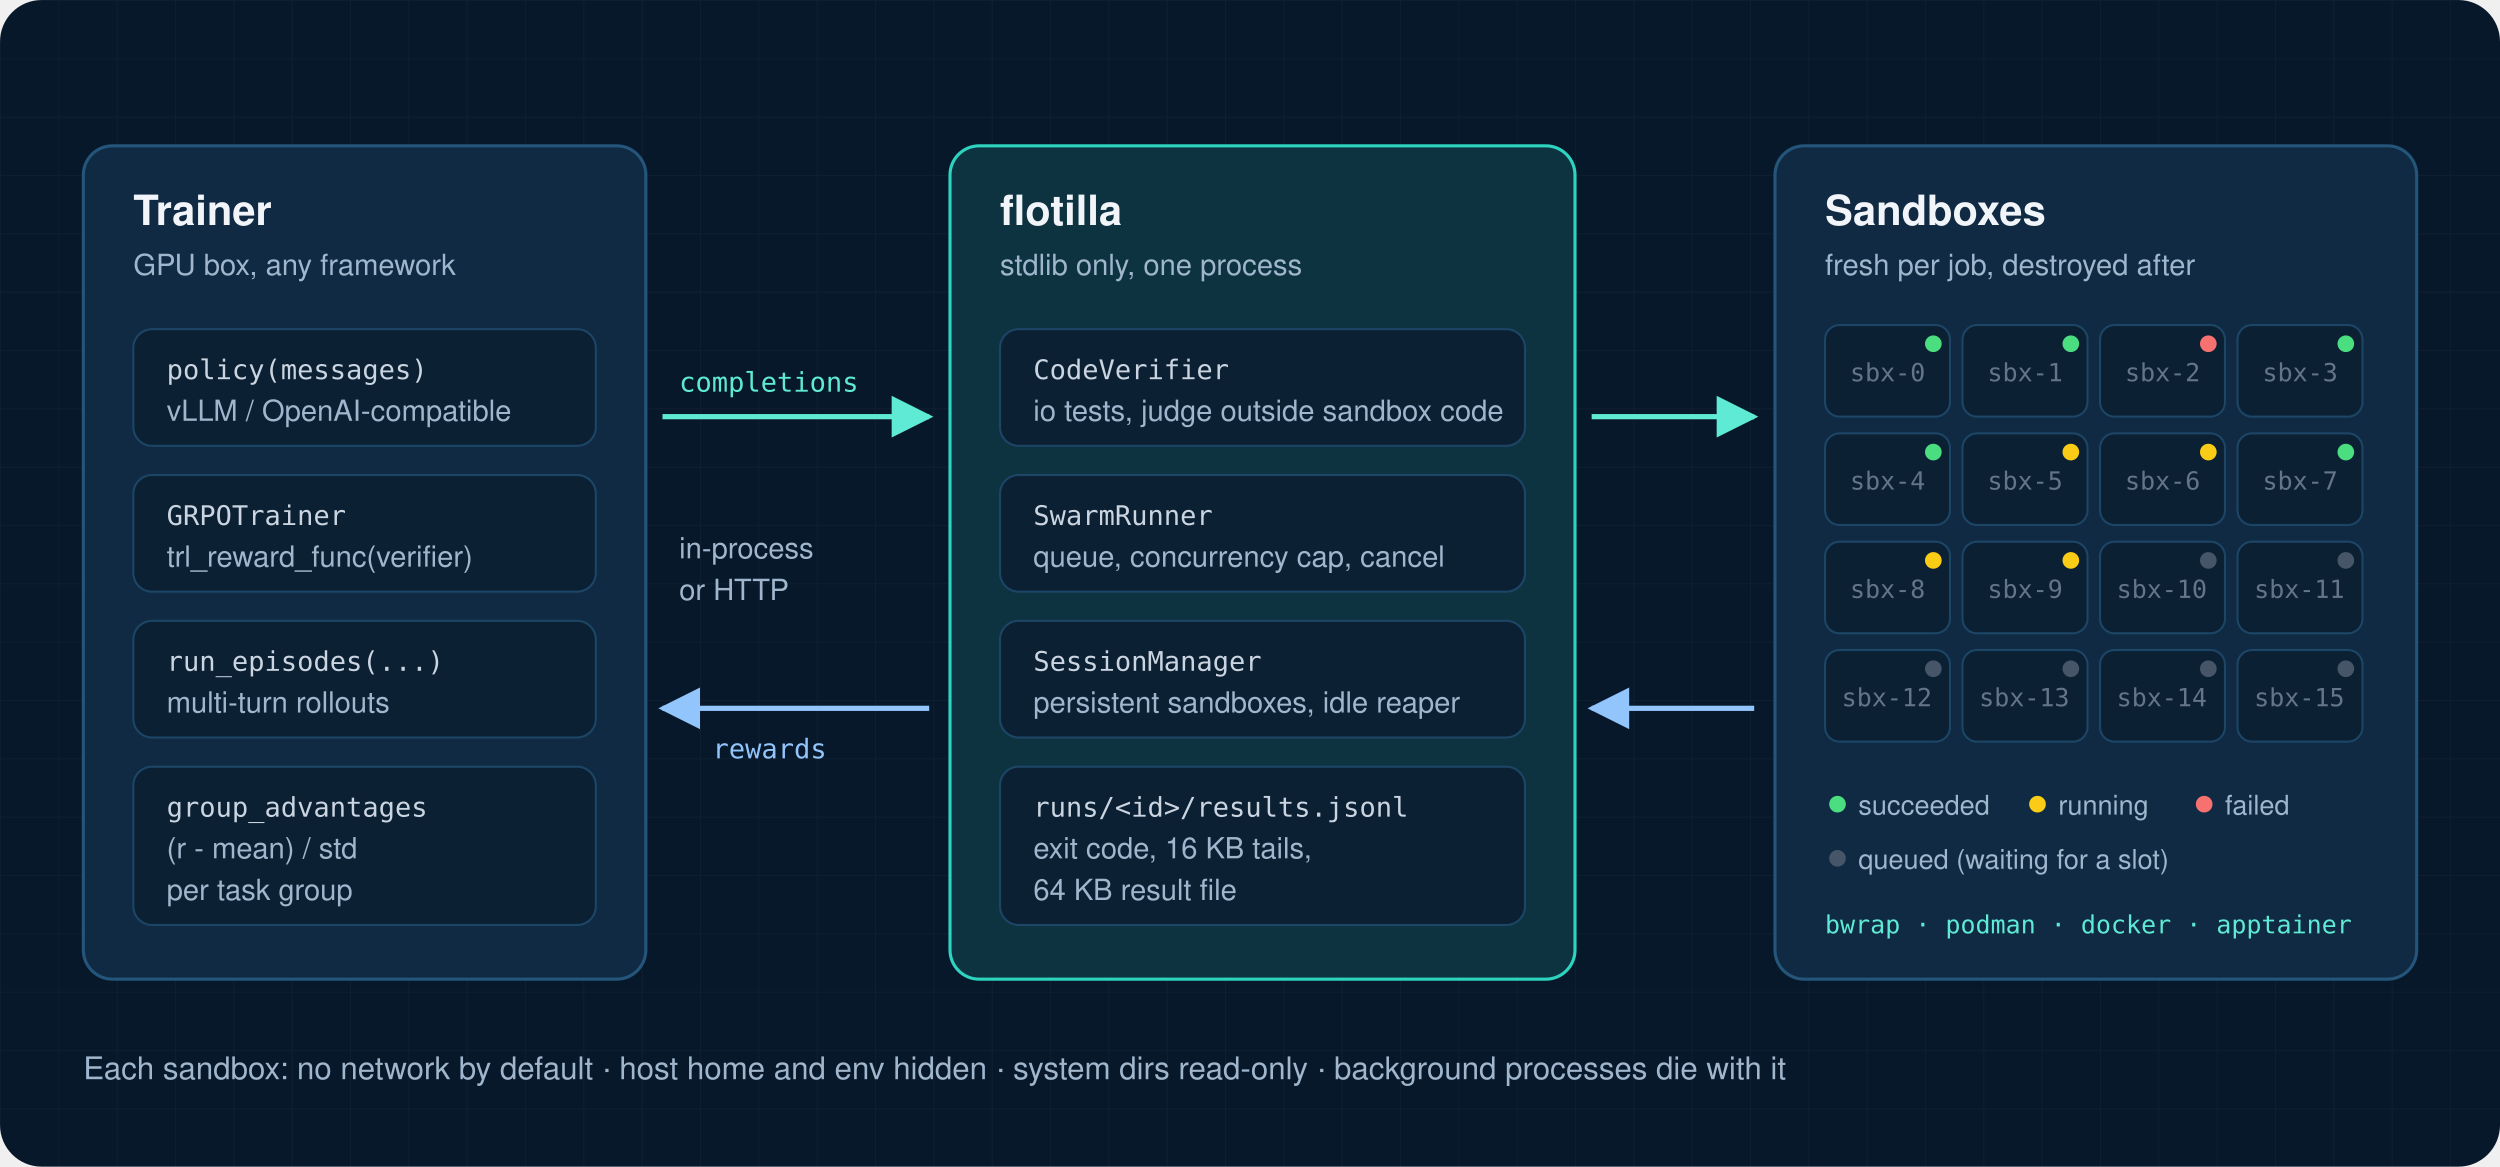
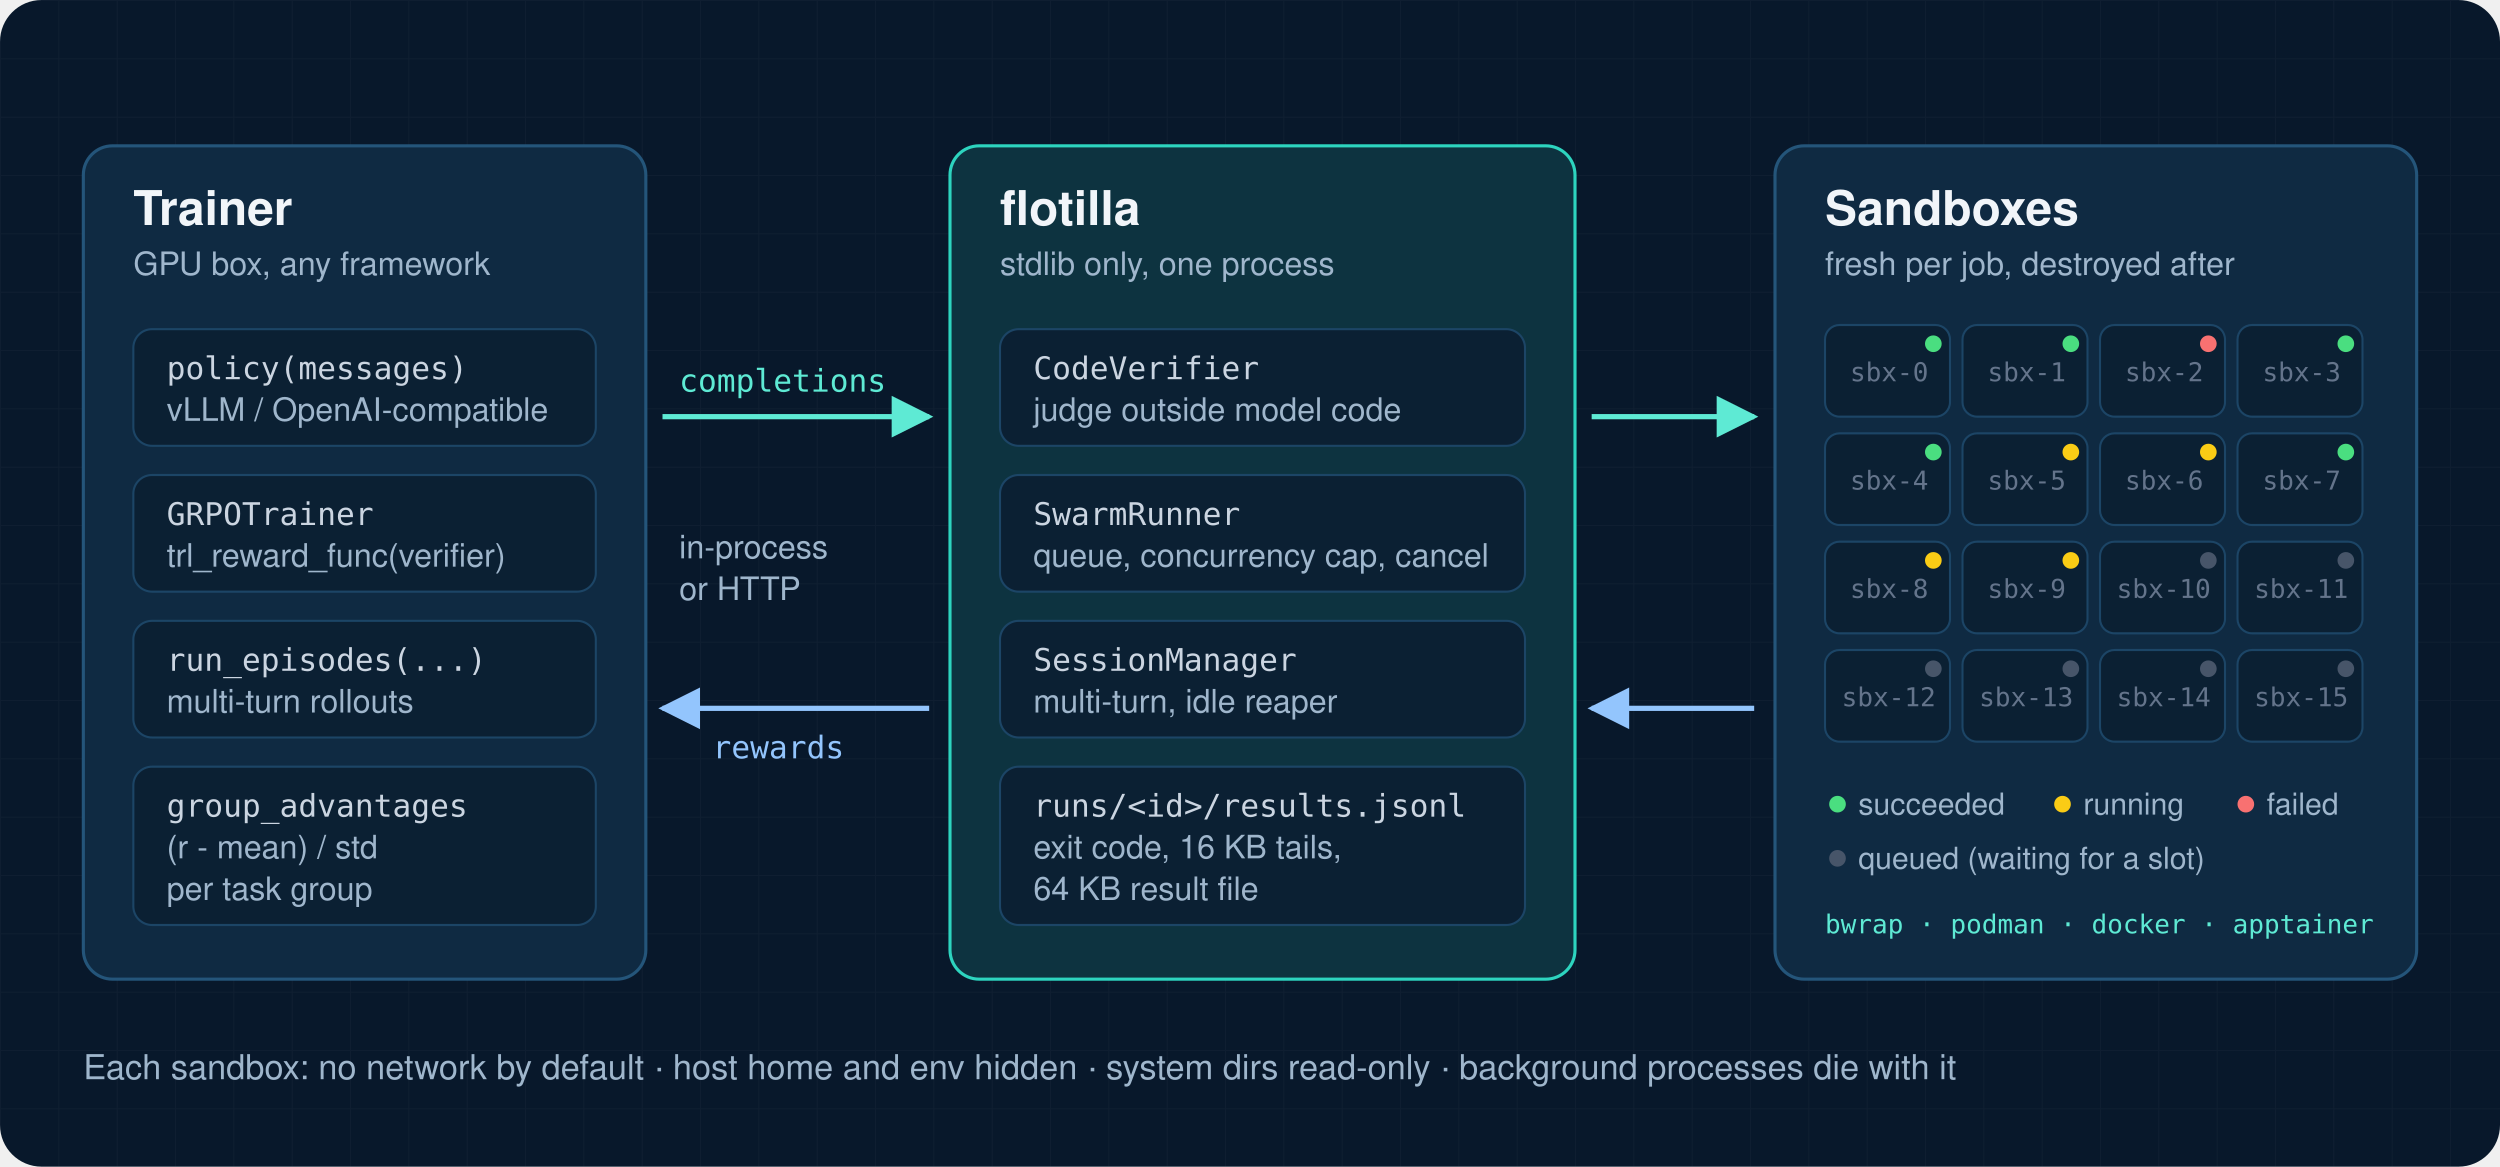
<svg xmlns="http://www.w3.org/2000/svg" viewBox="0 0 1200 560" width="1200" height="560" role="img" aria-labelledby="t d">
  <defs>
    <marker id="ah" viewBox="0 0 10 10" refX="9" refY="5" markerWidth="8" markerHeight="8" orient="auto-start-reverse">
      <path d="M0 0L10 5L0 10z" fill="#5eead4" />
    </marker>
    <marker id="ahm" viewBox="0 0 10 10" refX="9" refY="5" markerWidth="8" markerHeight="8" orient="auto-start-reverse">
      <path d="M0 0L10 5L0 10z" fill="#93c5fd" />
    </marker>
    <pattern id="grid" width="28" height="28" patternUnits="userSpaceOnUse">
      <path d="M28 0H0V28" fill="none" stroke="#ffffff" stroke-opacity="0.03" />
    </pattern>
  </defs>
  <style>
    .sans { font-family: -apple-system, BlinkMacSystemFont, 'Segoe UI', 'Ubuntu Sans', Helvetica, Arial, sans-serif; }
    .mono { font-family: ui-monospace, SFMono-Regular, Menlo, Consolas, 'DejaVu Sans Mono', monospace; }
-     .h { font-size: 20px; font-weight: 700; fill: #f1f5f9; }
-     .s { font-size: 14px; fill: #9fb6cc; }
-     .m { font-size: 13px; fill: #cbd5e1; }
-     .lbl { font-size: 13px; fill: #5eead4; }
-     .lblb { font-size: 13px; fill: #93c5fd; }
+     .h { font-size: 23px; font-weight: 700; fill: #f1f5f9; }
+     .s { font-size: 15.5px; fill: #9fb6cc; }
+     .m { font-size: 15px; fill: #cbd5e1; }
+     .lbl { font-size: 15px; fill: #5eead4; }
+     .lblb { font-size: 15px; fill: #93c5fd; }
    .card { fill: #0f2a42; stroke: #24557a; stroke-width: 1.5; }
    .row { fill: #0b2033; stroke: #1c4566; }
  </style>
  <rect width="1200" height="560" rx="20" fill="#08182b" />
  <rect width="1200" height="560" rx="20" fill="url(#grid)" />
  <g class="sans">
    <rect class="card" x="40" y="70" width="270" height="400" rx="14" />
    <text class="h" x="64" y="108">Trainer</text>
    <text class="s" x="64" y="132">GPU box, any framework</text>
    <rect class="row" x="64" y="158" width="222" height="56" rx="9" />
    <text class="m mono" x="80" y="182">policy(messages)</text>
    <text class="s" x="80" y="202">vLLM / OpenAI-compatible</text>
    <rect class="row" x="64" y="228" width="222" height="56" rx="9" />
    <text class="m mono" x="80" y="252">GRPOTrainer</text>
    <text class="s" x="80" y="272">trl_reward_func(verifier)</text>
    <rect class="row" x="64" y="298" width="222" height="56" rx="9" />
    <text class="m mono" x="80" y="322">run_episodes(...)</text>
    <text class="s" x="80" y="342">multi-turn rollouts</text>
    <rect class="row" x="64" y="368" width="222" height="76" rx="9" />
    <text class="m mono" x="80" y="392">group_advantages</text>
    <text class="s" x="80" y="412">(r - mean) / std</text>
    <text class="s" x="80" y="432">per task group</text>
  </g>
  <g class="mono">
    <path d="M318 200H446" stroke="#5eead4" stroke-width="2.5" fill="none" marker-end="url(#ah)" />
    <text class="lbl" x="326" y="188">completions</text>
    <path d="M446 340H318" stroke="#93c5fd" stroke-width="2.5" fill="none" marker-end="url(#ahm)" />
    <text class="lblb" x="342" y="364">rewards</text>
    <text class="s sans" x="326" y="268">in-process</text>
    <text class="s sans" x="326" y="288">or HTTP</text>
  </g>
  <g class="sans">
    <rect x="456" y="70" width="300" height="400" rx="14" fill="#0d3340" stroke="#2dd4bf" stroke-width="1.5" />
    <text class="h" x="480" y="108">flotilla</text>
    <text class="s" x="480" y="132">stdlib only, one process</text>
    <rect class="row" x="480" y="158" width="252" height="56" rx="9" />
    <text class="m mono" x="496" y="182">CodeVerifier</text>
-     <text class="s" x="496" y="202">io tests, judge outside sandbox code</text>
+     <text class="s" x="496" y="202">judge outside model code</text>
    <rect class="row" x="480" y="228" width="252" height="56" rx="9" />
    <text class="m mono" x="496" y="252">SwarmRunner</text>
    <text class="s" x="496" y="272">queue, concurrency cap, cancel</text>
    <rect class="row" x="480" y="298" width="252" height="56" rx="9" />
    <text class="m mono" x="496" y="322">SessionManager</text>
-     <text class="s" x="496" y="342">persistent sandboxes, idle reaper</text>
+     <text class="s" x="496" y="342">multi-turn, idle reaper</text>
    <rect class="row" x="480" y="368" width="252" height="76" rx="9" />
    <text class="m mono" x="496" y="392">runs/&lt;id&gt;/results.jsonl</text>
    <text class="s" x="496" y="412">exit code, 16 KB tails,</text>
    <text class="s" x="496" y="432">64 KB result file</text>
  </g>
  <path d="M764 200H842" stroke="#5eead4" stroke-width="2.5" fill="none" marker-end="url(#ah)" />
  <path d="M842 340H764" stroke="#93c5fd" stroke-width="2.5" fill="none" marker-end="url(#ahm)" />
  <g class="sans">
    <rect class="card" x="852" y="70" width="308" height="400" rx="14" />
    <text class="h" x="876" y="108">Sandboxes</text>
    <text class="s" x="876" y="132">fresh per job, destroyed after</text>
  </g>
-   <g class="mono" font-size="12">
+   <g class="mono" font-size="12.5">
    <g fill="#0b2033" stroke="#1c4566">
      <rect x="876" y="156" width="60" height="44" rx="7" />
      <rect x="942" y="156" width="60" height="44" rx="7" />
      <rect x="1008" y="156" width="60" height="44" rx="7" />
      <rect x="1074" y="156" width="60" height="44" rx="7" />
      <rect x="876" y="208" width="60" height="44" rx="7" />
      <rect x="942" y="208" width="60" height="44" rx="7" />
      <rect x="1008" y="208" width="60" height="44" rx="7" />
      <rect x="1074" y="208" width="60" height="44" rx="7" />
      <rect x="876" y="260" width="60" height="44" rx="7" />
      <rect x="942" y="260" width="60" height="44" rx="7" />
      <rect x="1008" y="260" width="60" height="44" rx="7" />
      <rect x="1074" y="260" width="60" height="44" rx="7" />
      <rect x="876" y="312" width="60" height="44" rx="7" />
      <rect x="942" y="312" width="60" height="44" rx="7" />
      <rect x="1008" y="312" width="60" height="44" rx="7" />
      <rect x="1074" y="312" width="60" height="44" rx="7" />
    </g>
    <g fill="#64748b">
      <text x="888" y="183">sbx-0</text>
      <text x="954" y="183">sbx-1</text>
      <text x="1020" y="183">sbx-2</text>
      <text x="1086" y="183">sbx-3</text>
      <text x="888" y="235">sbx-4</text>
      <text x="954" y="235">sbx-5</text>
      <text x="1020" y="235">sbx-6</text>
      <text x="1086" y="235">sbx-7</text>
      <text x="888" y="287">sbx-8</text>
      <text x="954" y="287">sbx-9</text>
      <text x="1016" y="287">sbx-10</text>
      <text x="1082" y="287">sbx-11</text>
      <text x="884" y="339">sbx-12</text>
      <text x="950" y="339">sbx-13</text>
      <text x="1016" y="339">sbx-14</text>
      <text x="1082" y="339">sbx-15</text>
    </g>
    <g>
      <circle cx="928" cy="165" r="4" fill="#4ade80" />
      <circle cx="994" cy="165" r="4" fill="#4ade80" />
      <circle cx="1060" cy="165" r="4" fill="#f87171" />
      <circle cx="1126" cy="165" r="4" fill="#4ade80" />
      <circle cx="928" cy="217" r="4" fill="#4ade80" />
      <circle cx="994" cy="217" r="4" fill="#facc15" />
      <circle cx="1060" cy="217" r="4" fill="#facc15" />
      <circle cx="1126" cy="217" r="4" fill="#4ade80" />
      <circle cx="928" cy="269" r="4" fill="#facc15" />
      <circle cx="994" cy="269" r="4" fill="#facc15" />
      <circle cx="1060" cy="269" r="4" fill="#475569" />
      <circle cx="1126" cy="269" r="4" fill="#475569" />
      <circle cx="928" cy="321" r="4" fill="#475569" />
      <circle cx="994" cy="321" r="4" fill="#475569" />
      <circle cx="1060" cy="321" r="4" fill="#475569" />
      <circle cx="1126" cy="321" r="4" fill="#475569" />
    </g>
  </g>
-   <g class="sans" font-size="13" fill="#9fb6cc">
+   <g class="sans" font-size="14.5" fill="#9fb6cc">
    <circle cx="882" cy="386" r="4" fill="#4ade80" />
    <text x="892" y="391">succeeded</text>
-     <circle cx="978" cy="386" r="4" fill="#facc15" />
-     <text x="988" y="391">running</text>
-     <circle cx="1058" cy="386" r="4" fill="#f87171" />
-     <text x="1068" y="391">failed</text>
+     <circle cx="990" cy="386" r="4" fill="#facc15" />
+     <text x="1000" y="391">running</text>
+     <circle cx="1078" cy="386" r="4" fill="#f87171" />
+     <text x="1088" y="391">failed</text>
    <circle cx="882" cy="412" r="4" fill="#475569" />
    <text x="892" y="417">queued (waiting for a slot)</text>
-     <text class="mono" x="876" y="448" font-size="12" fill="#5eead4">bwrap · podman · docker · apptainer</text>
+     <text class="mono" x="876" y="448" font-size="12.5" fill="#5eead4">bwrap · podman · docker · apptainer</text>
  </g>
  <g class="sans">
-     <text x="40" y="518" font-size="15" fill="#9fb6cc">Each sandbox:  no network by default  ·  host home and env hidden  ·  system dirs read-only  ·  background processes die with it</text>
+     <text x="40" y="518" font-size="16.5" fill="#9fb6cc">Each sandbox:  no network by default  ·  host home and env hidden  ·  system dirs read-only  ·  background processes die with it</text>
  </g>
</svg>
